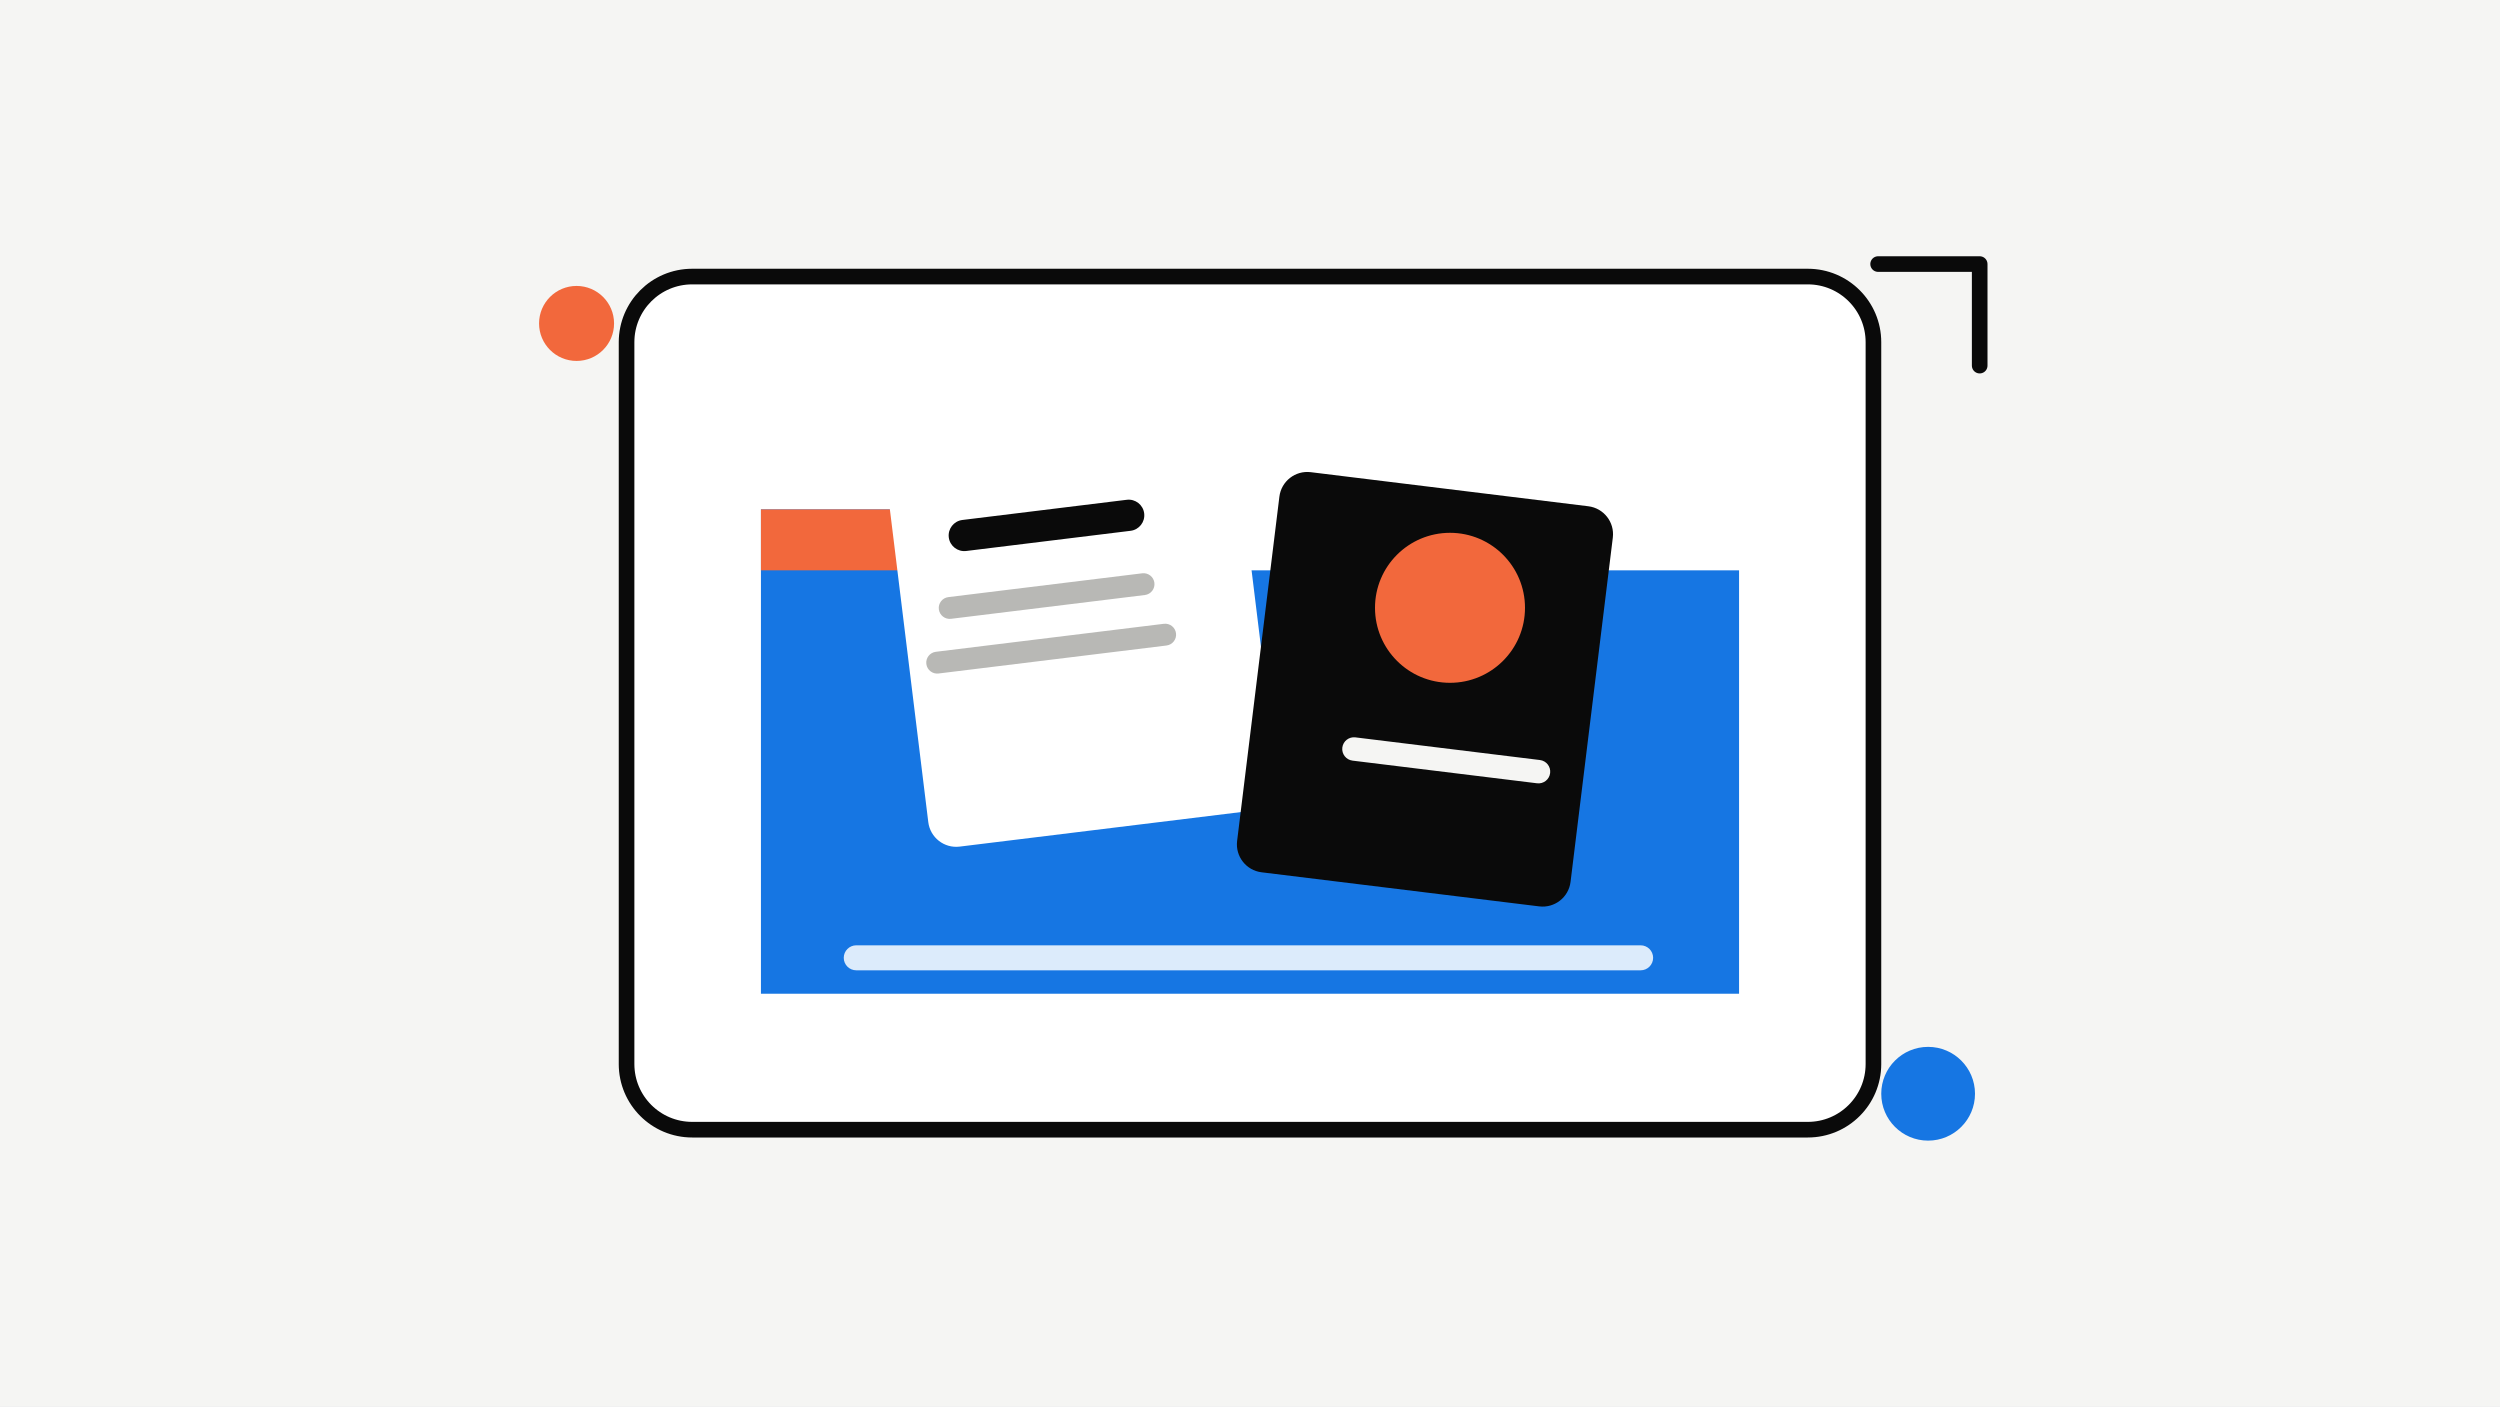
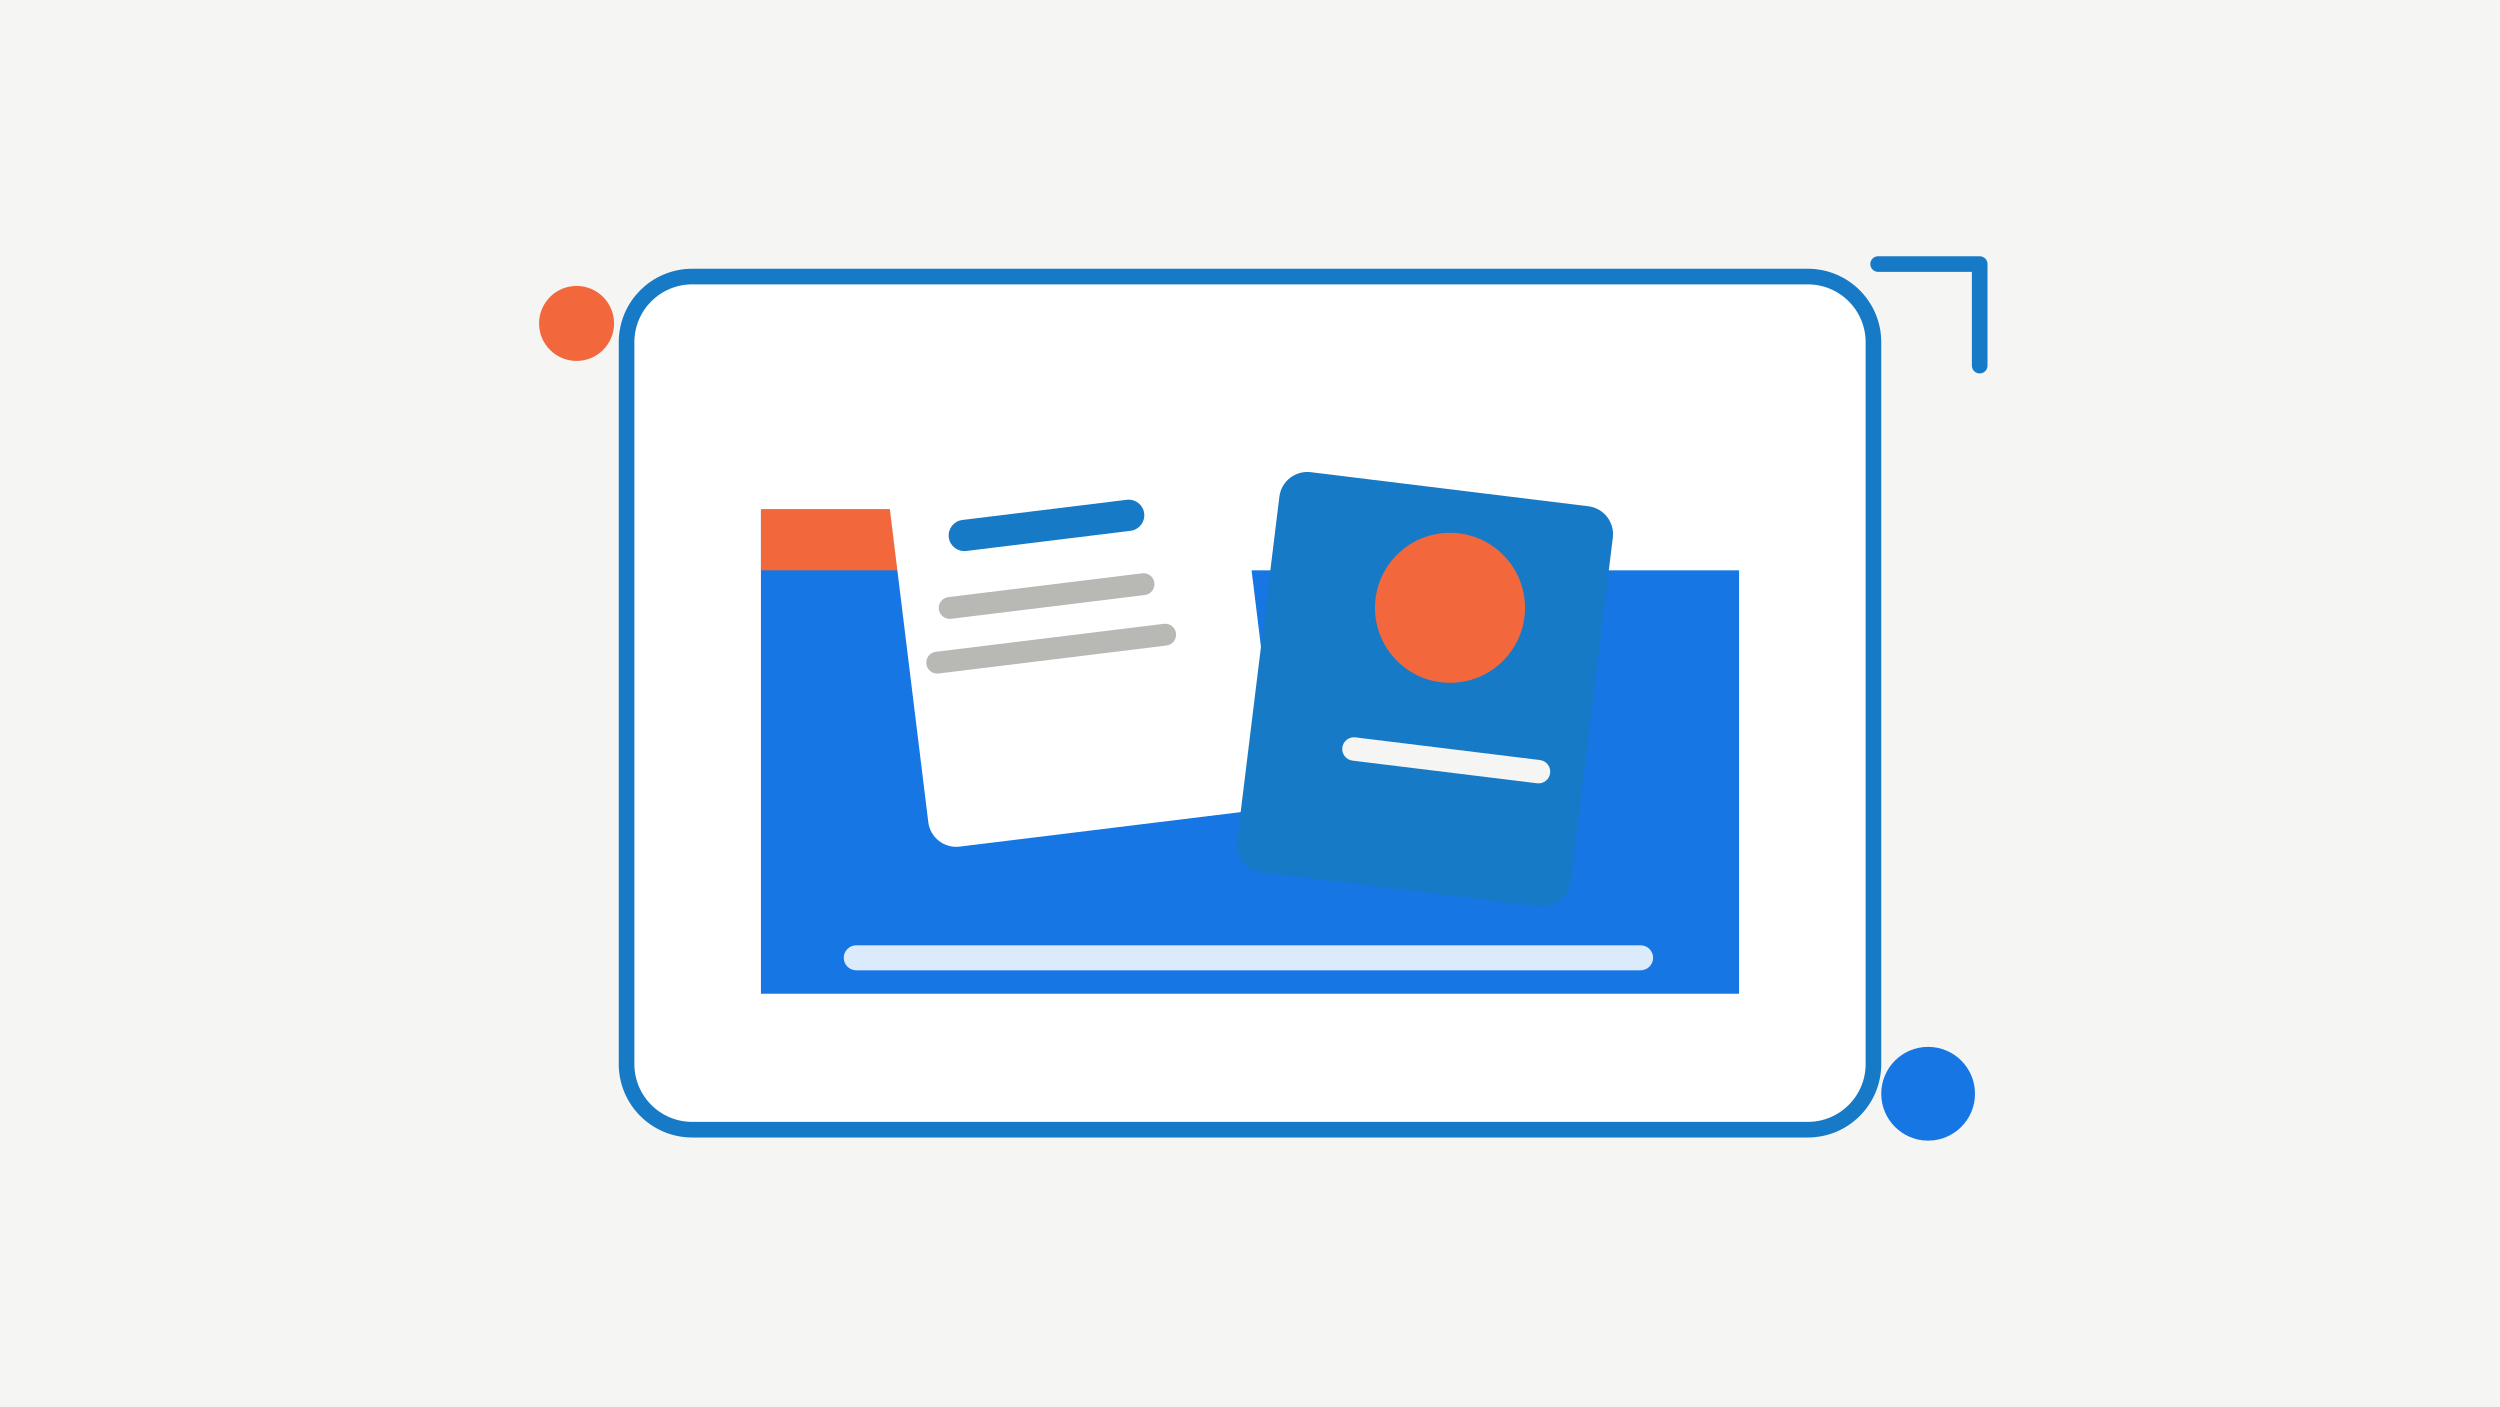
<svg xmlns="http://www.w3.org/2000/svg" width="1600" height="900" viewBox="0 0 1600 900" role="img" aria-labelledby="title desc">
  <rect width="1600" height="900" fill="#F5F5F3" />
-   <rect x="401" y="177" width="798" height="546" rx="42" fill="#FFFFFF" stroke="#0A0A0A" stroke-width="10" />
+   <rect x="401" y="177" width="798" height="546" rx="42" fill="#FFFFFF" stroke="#167ac6" stroke-width="10" />
  <path d="M487 326h198l32 39h396v271H487z" fill="#1676E3" />
  <path d="M487 326h198l32 39H487z" fill="#F2683C" />
  <rect x="564" y="281" width="225" height="265" rx="18" fill="#FFFFFF" transform="rotate(-7 564 281)" />
-   <rect x="606" y="334" width="126" height="20" rx="10" fill="#0A0A0A" transform="rotate(-7 606 334)" />
+   <rect x="606" y="334" width="126" height="20" rx="10" fill="#167ac6" transform="rotate(-7 606 334)" />
  <rect x="600" y="383" width="139" height="14" rx="7" fill="#B8B8B5" transform="rotate(-7 600 383)" />
  <rect x="592" y="418" width="161" height="14" rx="7" fill="#B8B8B5" transform="rotate(-7 592 418)" />
-   <rect x="821" y="300" width="215" height="258" rx="18" fill="#0A0A0A" transform="rotate(7 821 300)" />
+   <rect x="821" y="300" width="215" height="258" rx="18" fill="#167ac6" transform="rotate(7 821 300)" />
  <circle cx="928" cy="389" r="48" fill="#F2683C" />
  <rect x="860" y="471" width="134" height="15" rx="7.5" fill="#F5F5F3" transform="rotate(7 860 471)" />
  <rect x="540" y="605" width="518" height="16" rx="8" fill="#FFFFFF" opacity=".85" />
  <circle cx="369" cy="207" r="24" fill="#F2683C" />
  <circle cx="1234" cy="700" r="30" fill="#1676E3" />
-   <path d="M1202 169h65v65" fill="none" stroke="#0A0A0A" stroke-width="10" stroke-linecap="round" stroke-linejoin="round" />
+   <path d="M1202 169h65v65" fill="none" stroke="#167ac6" stroke-width="10" stroke-linecap="round" stroke-linejoin="round" />
</svg>
